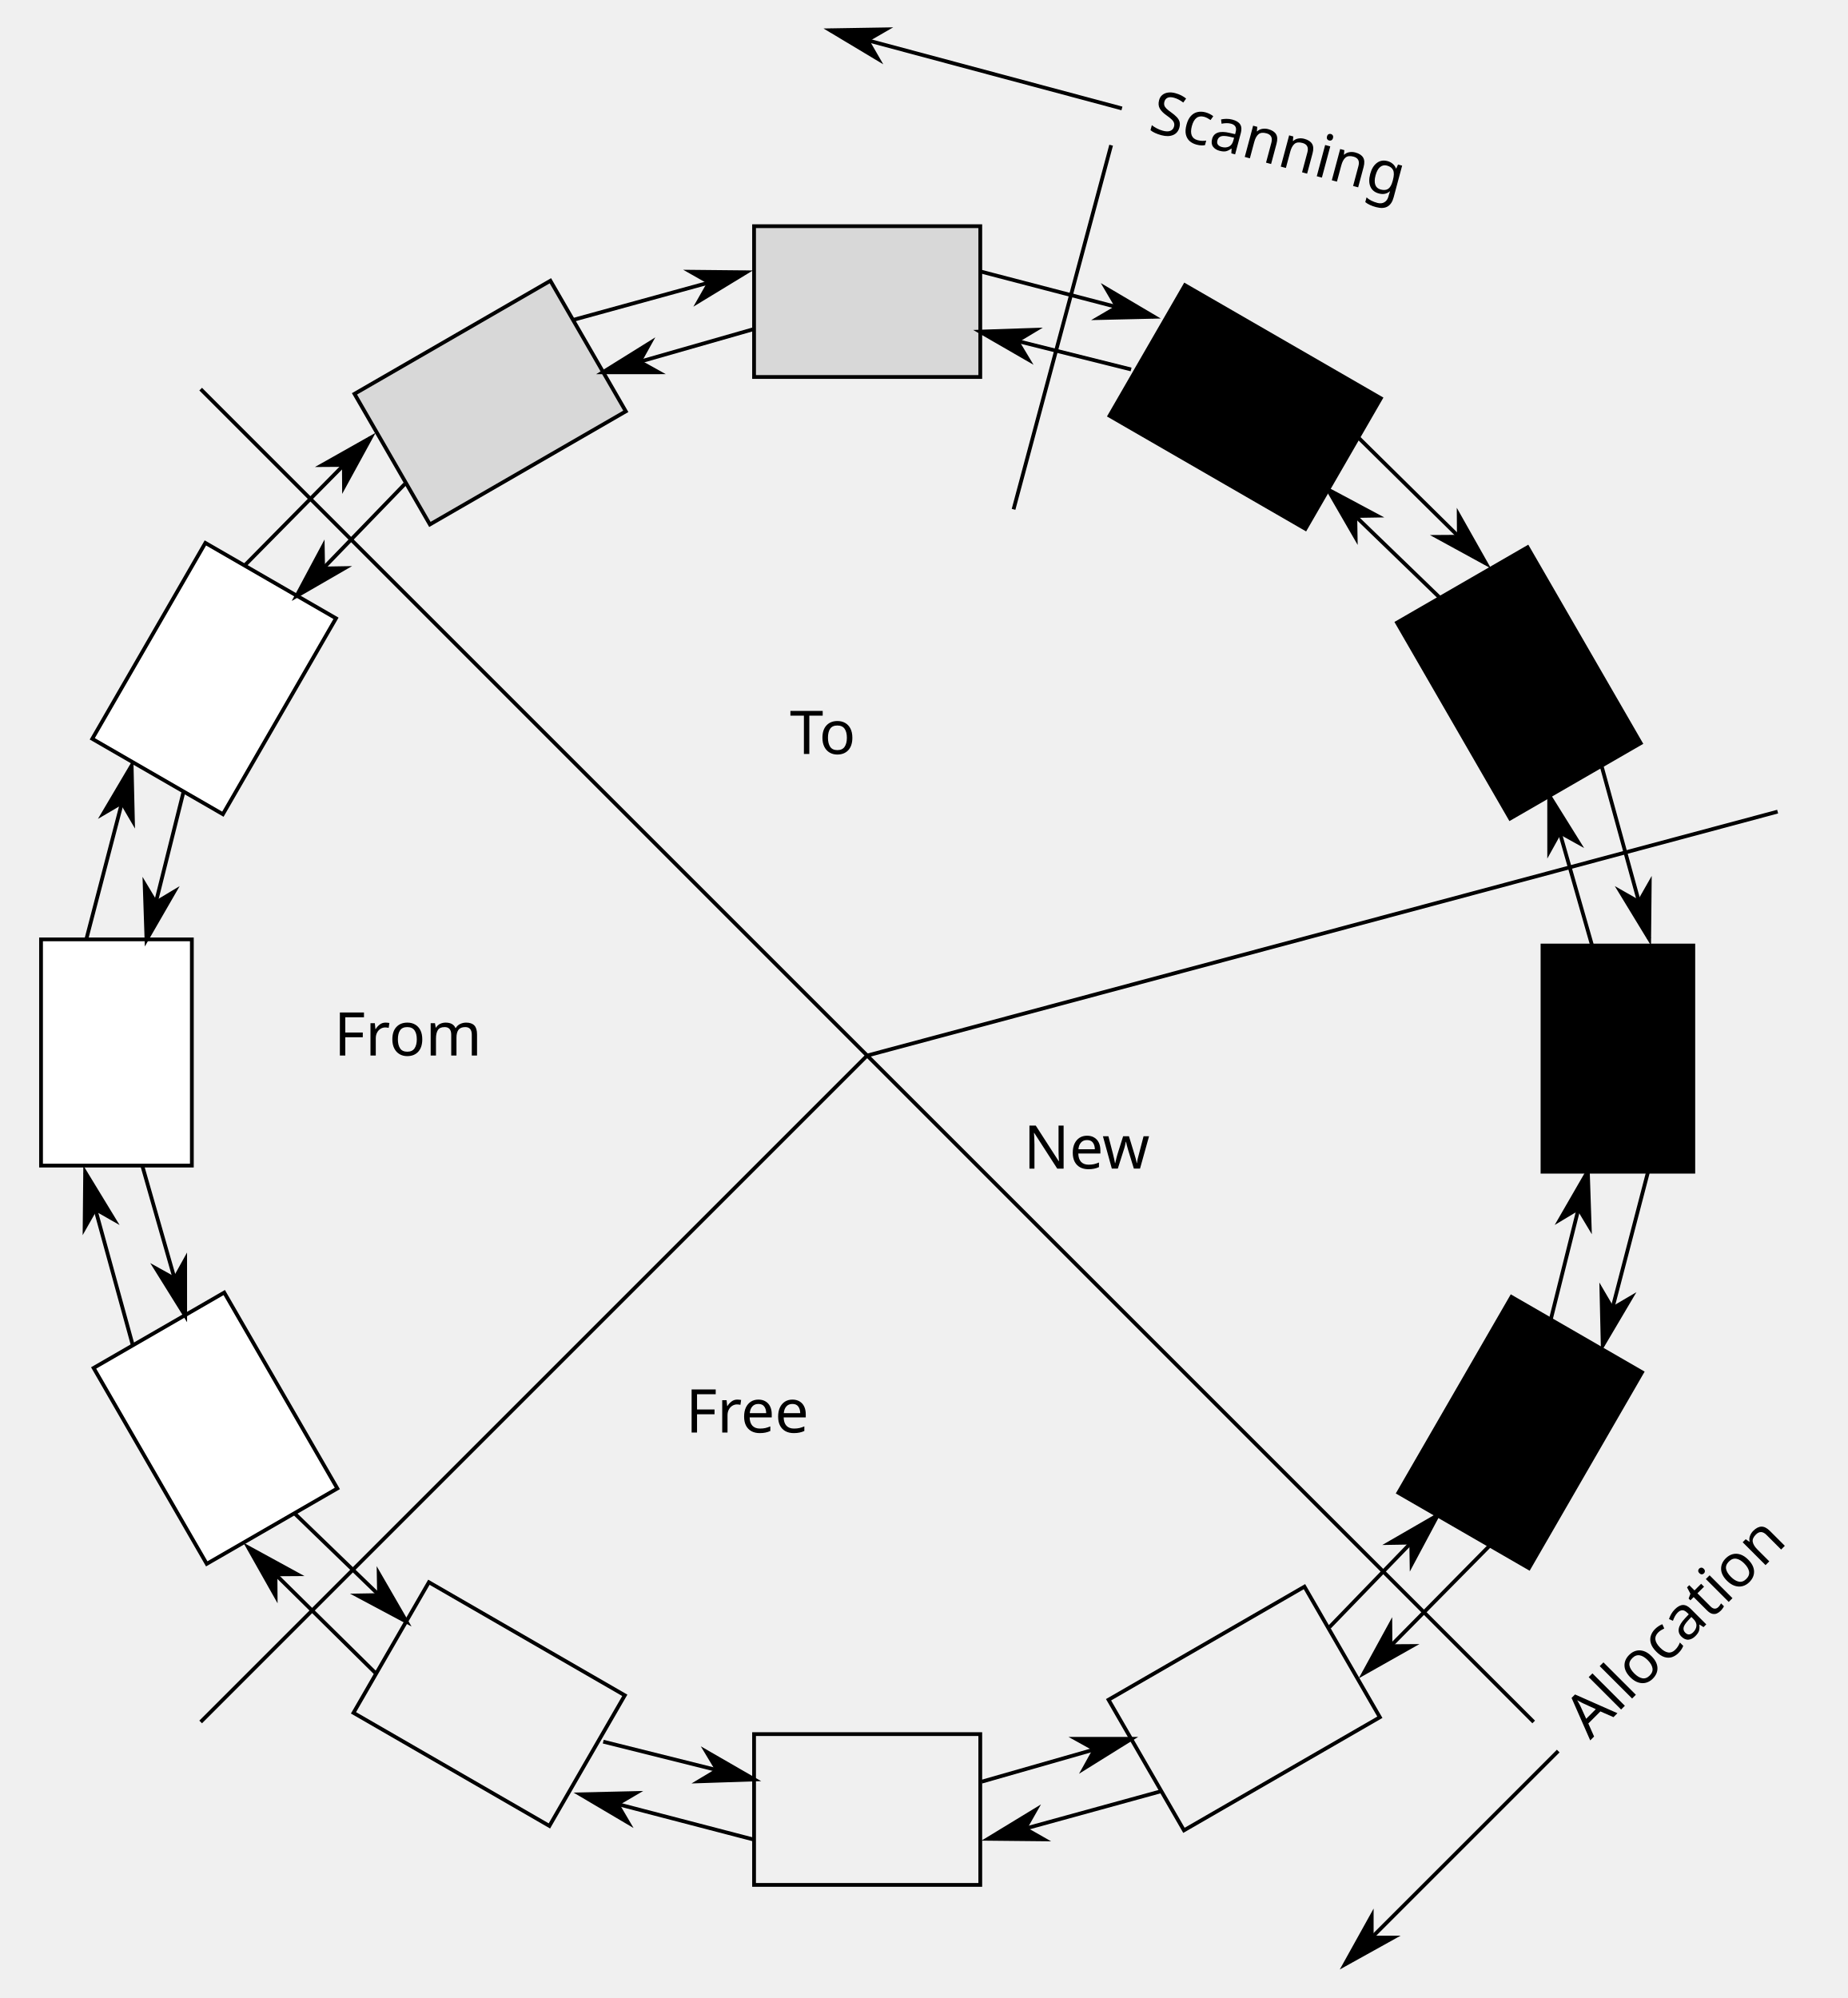
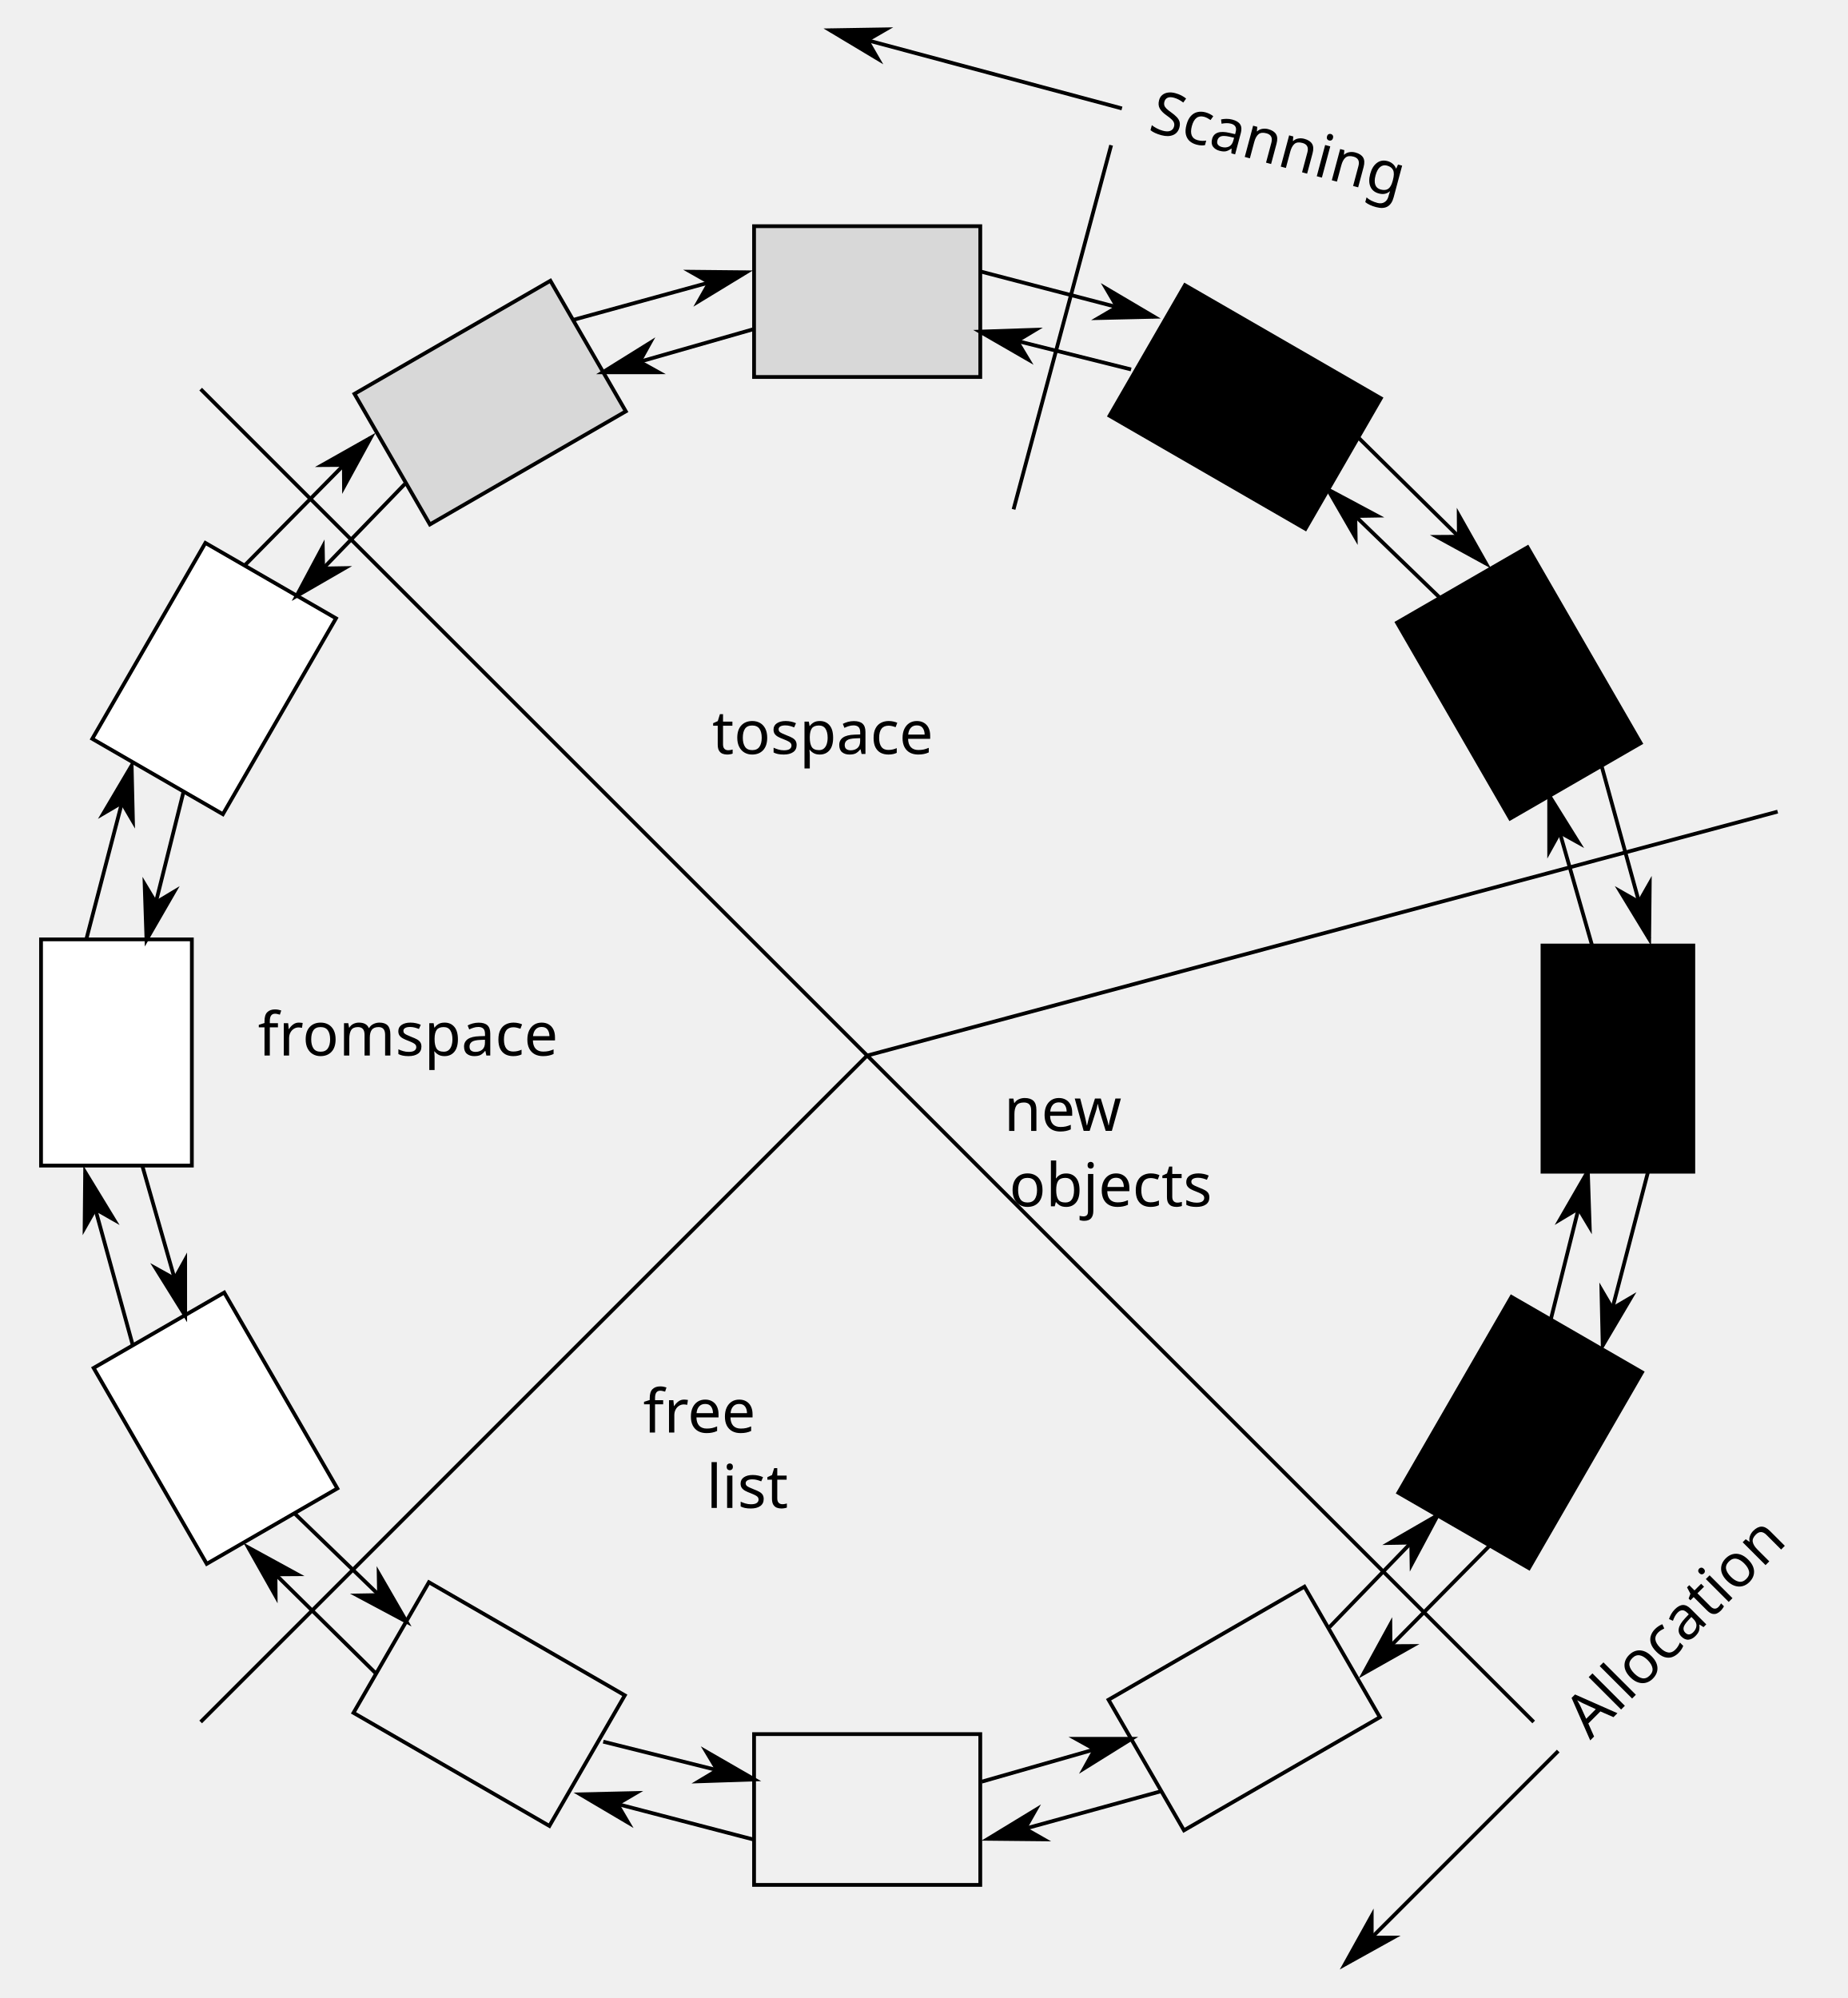
<svg xmlns="http://www.w3.org/2000/svg" xmlns:ns1="http://www.openswatchbook.org/uri/2009/osb" width="490" height="530" id="svg15361" version="1.1">
  <defs id="defs15363">
    <linearGradient id="linearGradient17665" ns1:paint="solid">
      <stop style="stop-color:#f0f0f0;stop-opacity:1;" offset="0" id="stop17667" />
    </linearGradient>
    <marker orient="auto" refY="0" refX="0" id="Arrow1Lend" style="overflow:visible">
      <path id="path4412" d="M 0,0 5,-5 -12.5,0 5,5 0,0 z" style="fill-rule:evenodd;stroke:#000000;stroke-width:1pt;marker-start:none" transform="matrix(-0.8,0,0,-0.8,-10,0)" />
    </marker>
  </defs>
  <g id="layer1" transform="translate(0,-522.3621)">
    <rect style="fill:#d8d8d8;fill-opacity:1;stroke:#000000;stroke-width:1;stroke-linecap:butt;stroke-miterlimit:4;stroke-opacity:1;stroke-dasharray:none;stroke-dashoffset:0" id="rect15373" width="60" height="40" x="200" y="582.362" />
    <path style="fill:none;stroke:#000000;stroke-width:1px;stroke-linecap:butt;stroke-linejoin:miter;stroke-opacity:1;marker-end:url(#Arrow1Lend)" d="m 260,594.362 46,12" id="path15943" />
    <path style="fill:none;stroke:#000000;stroke-width:1px;stroke-linecap:butt;stroke-linejoin:miter;stroke-opacity:1;marker-end:url(#Arrow1Lend)" d="m 300,620.362 -40,-10" id="path15945" />
    <rect y="10.885" x="-831.548" height="40" width="60" id="rect16139" style="fill:#ffffff;fill-opacity:1;stroke:#000000;stroke-width:1;stroke-linecap:butt;stroke-miterlimit:4;stroke-opacity:1;stroke-dasharray:none;stroke-dashoffset:0" transform="matrix(0,-1,1,0,0,0)" />
    <path id="path16141" d="m 22.885,771.548 12,-46" style="fill:none;stroke:#000000;stroke-width:1px;stroke-linecap:butt;stroke-linejoin:miter;stroke-opacity:1;marker-end:url(#Arrow1Lend)" />
    <path id="path16143" d="m 48.885,731.548 -10,40" style="fill:none;stroke:#000000;stroke-width:1px;stroke-linecap:butt;stroke-linejoin:miter;stroke-opacity:1;marker-end:url(#Arrow1Lend)" />
    <rect y="-1022.362" x="-260" height="40" width="60" id="rect16147" style="fill:#f0f0f0;fill-opacity:1;stroke:#000000;stroke-width:1;stroke-linecap:butt;stroke-miterlimit:4;stroke-opacity:1;stroke-dasharray:none;stroke-dashoffset:0" transform="scale(-1,-1)" />
    <path id="path16149" d="M 200,1010.362 154,998.362" style="fill:none;stroke:#000000;stroke-width:1px;stroke-linecap:butt;stroke-linejoin:miter;stroke-opacity:1;marker-end:url(#Arrow1Lend)" />
    <path id="path16151" d="m 160,984.362 40,10" style="fill:none;stroke:#000000;stroke-width:1px;stroke-linecap:butt;stroke-linejoin:miter;stroke-opacity:1;marker-end:url(#Arrow1Lend)" />
    <rect transform="matrix(0,1,-1,0,0,0)" style="fill:#000000;fill-opacity:1;stroke:#000000;stroke-width:1;stroke-linecap:butt;stroke-miterlimit:4;stroke-opacity:1;stroke-dasharray:none;stroke-dashoffset:0" id="rect16155" width="60" height="40" x="773.176" y="-449.115" />
    <path style="fill:none;stroke:#000000;stroke-width:1px;stroke-linecap:butt;stroke-linejoin:miter;stroke-opacity:1;marker-end:url(#Arrow1Lend)" d="m 437.115,833.176 -12,46" id="path16157" />
    <path style="fill:none;stroke:#000000;stroke-width:1px;stroke-linecap:butt;stroke-linejoin:miter;stroke-opacity:1;marker-end:url(#Arrow1Lend)" d="m 411.115,873.176 10,-40" id="path16159" />
    <rect y="589.866" x="-231.995" height="40" width="60" id="rect16163" style="fill:#d8d8d8;fill-opacity:1;stroke:#000000;stroke-width:1;stroke-linecap:butt;stroke-miterlimit:4;stroke-opacity:1;stroke-dasharray:none;stroke-dashoffset:0" transform="matrix(0.8660254,-0.5,0.5,0.8660254,0,0)" />
    <path id="path16165" d="m 151.981,607.229 45.837,-12.608" style="fill:none;stroke:#000000;stroke-width:1px;stroke-linecap:butt;stroke-linejoin:miter;stroke-opacity:1;marker-end:url(#Arrow1Lend)" />
    <path id="path16167" d="m 199.622,609.745 -39.641,11.34" style="fill:none;stroke:#000000;stroke-width:1px;stroke-linecap:butt;stroke-linejoin:miter;stroke-opacity:1;marker-end:url(#Arrow1Lend)" />
    <rect transform="matrix(-0.5,-0.8660254,0.8660254,-0.5,0,0)" style="fill:#ffffff;fill-opacity:1;stroke:#000000;stroke-width:1;stroke-linecap:butt;stroke-miterlimit:4;stroke-opacity:1;stroke-dasharray:none;stroke-dashoffset:0" id="rect16169" width="60" height="40" x="-839.052" y="-421.111" />
    <path style="fill:none;stroke:#000000;stroke-width:1px;stroke-linecap:butt;stroke-linejoin:miter;stroke-opacity:1;marker-end:url(#Arrow1Lend)" d="M 35.226,879.234 22.618,833.397" id="path16171" />
    <path style="fill:none;stroke:#000000;stroke-width:1px;stroke-linecap:butt;stroke-linejoin:miter;stroke-opacity:1;marker-end:url(#Arrow1Lend)" d="M 37.742,831.593 49.082,871.234" id="path16173" />
    <rect transform="matrix(-0.8660254,0.5,-0.5,-0.8660254,0,0)" style="fill:#f0f0f0;fill-opacity:1;stroke:#000000;stroke-width:1;stroke-linecap:butt;stroke-miterlimit:4;stroke-opacity:1;stroke-dasharray:none;stroke-dashoffset:0" id="rect16175" width="60" height="40" x="171.995" y="-1029.866" />
    <path style="fill:none;stroke:#000000;stroke-width:1px;stroke-linecap:butt;stroke-linejoin:miter;stroke-opacity:1;marker-end:url(#Arrow1Lend)" d="m 308.019,997.495 -45.837,12.608" id="path16177" />
    <path style="fill:none;stroke:#000000;stroke-width:1px;stroke-linecap:butt;stroke-linejoin:miter;stroke-opacity:1;marker-end:url(#Arrow1Lend)" d="m 260.378,994.979 39.641,-11.34" id="path16179" />
    <rect y="-17.12" x="780.68" height="40" width="60" id="rect16181" style="fill:#000000;fill-opacity:1;stroke:#000000;stroke-width:1;stroke-linecap:butt;stroke-miterlimit:4;stroke-opacity:1;stroke-dasharray:none;stroke-dashoffset:0" transform="matrix(0.5,0.8660254,-0.8660254,0.5,0,0)" />
    <path id="path16183" d="m 424.774,725.49 12.608,45.837" style="fill:none;stroke:#000000;stroke-width:1px;stroke-linecap:butt;stroke-linejoin:miter;stroke-opacity:1;marker-end:url(#Arrow1Lend)" />
    <path id="path16185" d="M 422.258,773.131 410.918,733.49" style="fill:none;stroke:#000000;stroke-width:1px;stroke-linecap:butt;stroke-linejoin:miter;stroke-opacity:1;marker-end:url(#Arrow1Lend)" />
    <rect transform="matrix(0.5,-0.8660254,0.8660254,0.5,0,0)" style="fill:#ffffff;fill-opacity:1;stroke:#000000;stroke-width:1;stroke-linecap:butt;stroke-miterlimit:4;stroke-opacity:1;stroke-dasharray:none;stroke-dashoffset:0" id="rect16189" width="60" height="40" x="-609.866" y="380.367" />
    <path style="fill:none;stroke:#000000;stroke-width:1px;stroke-linecap:butt;stroke-linejoin:miter;stroke-opacity:1;marker-end:url(#Arrow1Lend)" d="M 64.867,672.381 98.259,638.544" id="path16191" />
    <path style="fill:none;stroke:#000000;stroke-width:1px;stroke-linecap:butt;stroke-linejoin:miter;stroke-opacity:1;marker-end:url(#Arrow1Lend)" d="M 107.383,650.74 78.723,680.381" id="path16193" />
    <rect y="-798.982" x="-629.553" height="40" width="60" id="rect16195" style="fill:#f0f0f0;fill-opacity:1;stroke:#000000;stroke-width:1;stroke-linecap:butt;stroke-miterlimit:4;stroke-opacity:1;stroke-dasharray:none;stroke-dashoffset:0" transform="matrix(-0.8660254,-0.5,0.5,-0.8660254,0,0)" />
    <path id="path16197" d="M 99.756,966.322 65.919,932.93" style="fill:none;stroke:#000000;stroke-width:1px;stroke-linecap:butt;stroke-linejoin:miter;stroke-opacity:1;marker-end:url(#Arrow1Lend)" />
    <path id="path16199" d="m 78.115,923.806 29.641,28.66" style="fill:none;stroke:#000000;stroke-width:1px;stroke-linecap:butt;stroke-linejoin:miter;stroke-opacity:1;marker-end:url(#Arrow1Lend)" />
    <rect y="-820.367" x="549.866" height="40" width="60" id="rect16201" style="fill:#000000;fill-opacity:1;stroke:#000000;stroke-width:1;stroke-linecap:butt;stroke-miterlimit:4;stroke-opacity:1;stroke-dasharray:none;stroke-dashoffset:0" transform="matrix(-0.5,0.8660254,-0.8660254,-0.5,0,0)" />
    <path id="path16203" d="m 395.133,932.343 -33.392,33.837" style="fill:none;stroke:#000000;stroke-width:1px;stroke-linecap:butt;stroke-linejoin:miter;stroke-opacity:1;marker-end:url(#Arrow1Lend)" />
    <path id="path16205" d="M 352.617,953.984 381.277,924.343" style="fill:none;stroke:#000000;stroke-width:1px;stroke-linecap:butt;stroke-linejoin:miter;stroke-opacity:1;marker-end:url(#Arrow1Lend)" />
    <rect transform="matrix(0.8660254,0.5,-0.5,0.8660254,0,0)" style="fill:#000000;fill-opacity:1;stroke:#000000;stroke-width:1;stroke-linecap:butt;stroke-miterlimit:4;stroke-opacity:1;stroke-dasharray:none;stroke-dashoffset:0" id="rect16207" width="60" height="40" x="571.181" y="360.751" />
    <path style="fill:none;stroke:#000000;stroke-width:1px;stroke-linecap:butt;stroke-linejoin:miter;stroke-opacity:1;marker-end:url(#Arrow1Lend)" d="m 360.244,638.402 33.837,33.392" id="path16209" />
    <path style="fill:none;stroke:#000000;stroke-width:1px;stroke-linecap:butt;stroke-linejoin:miter;stroke-opacity:1;marker-end:url(#Arrow1Lend)" d="M 381.885,680.919 352.244,652.258" id="path16211" />
    <path style="fill:none;stroke:#000000;stroke-width:1px;stroke-linecap:butt;stroke-linejoin:miter;stroke-opacity:1" d="m 230,802.362 176.777,176.777 0,0 0,0" id="path17685" />
    <path style="fill:none;stroke:#000000;stroke-width:1px;stroke-linecap:butt;stroke-linejoin:miter;stroke-opacity:1" d="M 230,802.362 53.223,979.139" id="path17687" />
    <path style="fill:none;stroke:#000000;stroke-width:1px;stroke-linecap:butt;stroke-linejoin:miter;stroke-opacity:1" d="M 230,802.362 53.223,625.585" id="path17689" />
    <path style="fill:none;stroke:#000000;stroke-width:1px;stroke-linecap:butt;stroke-linejoin:miter;stroke-opacity:1" d="M 230,802.362 471.481,737.657" id="path17691" />
    <path style="fill:none;stroke:#000000;stroke-width:1px;stroke-linecap:butt;stroke-linejoin:miter;stroke-opacity:1" d="m 268.823,657.473 25.882,-96.593" id="path17693" />
    <text xml:space="preserve" style="font-size:40px;font-style:normal;font-weight:normal;line-height:125%;letter-spacing:0px;word-spacing:0px;fill:#000000;fill-opacity:1;stroke:none;font-family:Bitstream Vera Sans" x="438.071" y="459.33" id="text17695" transform="matrix(0.9659258,0.258819,-0.258819,0.9659258,0,0)">
      <tspan id="tspan17697" x="438.071" y="459.33" style="font-size:16px;font-style:normal;font-variant:normal;font-weight:normal;font-stretch:normal;text-align:start;line-height:125%;writing-mode:lr-tb;text-anchor:start;font-family:Verdana;-inkscape-font-specification:Verdana">Scanning</tspan>
    </text>
    <path style="fill:none;stroke:#000000;stroke-width:1px;stroke-linecap:butt;stroke-linejoin:miter;stroke-opacity:1;marker-end:url(#Arrow1Lend)" d="M 297.569,551.126 220.295,530.421" id="path17699" />
    <text id="text17883" y="994.051" x="-397.575" style="font-size:40px;font-style:normal;font-weight:normal;line-height:125%;letter-spacing:0px;word-spacing:0px;fill:#000000;fill-opacity:1;stroke:none;font-family:Bitstream Vera Sans" xml:space="preserve" transform="matrix(0.7071068,-0.7071068,0.7071068,0.7071068,0,0)">
      <tspan style="font-size:16px;font-style:normal;font-variant:normal;font-weight:normal;font-stretch:normal;text-align:start;line-height:125%;writing-mode:lr-tb;text-anchor:start;font-family:Verdana;-inkscape-font-specification:Verdana" y="994.051" x="-397.575" id="tspan17885">Allocation</tspan>
    </text>
    <path id="path17887" d="m 413.287,986.856 -56.569,56.569" style="fill:none;stroke:#000000;stroke-width:1px;stroke-linecap:butt;stroke-linejoin:miter;stroke-opacity:1;marker-end:url(#Arrow1Lend)" />
    <text xml:space="preserve" style="font-size:40px;font-style:normal;font-weight:normal;line-height:125%;letter-spacing:0px;word-spacing:0px;fill:#000000;fill-opacity:1;stroke:none;font-family:Bitstream Vera Sans" x="250" y="722.362" id="text17891">
-       <tspan id="tspan17893" x="250" y="722.362" style="font-size:16px;font-style:normal;font-variant:normal;font-weight:normal;font-stretch:normal;text-align:center;line-height:125%;writing-mode:lr-tb;text-anchor:middle;font-family:Verdana;-inkscape-font-specification:Verdana">To</tspan>
+       <tspan id="tspan17893" x="250" y="722.362" style="font-size:16px;font-style:normal;font-variant:normal;font-weight:normal;font-stretch:normal;text-align:center;line-height:125%;writing-mode:lr-tb;text-anchor:middle;font-family:Verdana;-inkscape-font-specification:Verdana">tospace</tspan>
    </text>
-     <text id="text17895" y="832.362" x="320" style="font-size:40px;font-style:normal;font-weight:normal;line-height:125%;letter-spacing:0px;word-spacing:0px;fill:#000000;fill-opacity:1;stroke:none;font-family:Bitstream Vera Sans" xml:space="preserve">
-       <tspan style="font-size:16px;font-style:normal;font-variant:normal;font-weight:normal;font-stretch:normal;text-align:center;line-height:125%;writing-mode:lr-tb;text-anchor:middle;font-family:Verdana;-inkscape-font-specification:Verdana" y="832.362" x="320" id="tspan17897">New</tspan>
+     <text id="text17895" y="822.362" x="326.375" style="font-size:40px;font-style:normal;font-weight:normal;line-height:125%;letter-spacing:0px;word-spacing:0px;fill:#000000;fill-opacity:1;stroke:none;font-family:Bitstream Vera Sans" xml:space="preserve">
+       <tspan style="font-size:16px;font-style:normal;font-variant:normal;font-weight:normal;font-stretch:normal;text-align:center;line-height:125%;writing-mode:lr-tb;text-anchor:middle;font-family:Verdana;-inkscape-font-specification:Verdana" y="822.362" x="326.375" id="tspan17897">new</tspan>
+       <tspan style="font-size:16px;font-style:normal;font-variant:normal;font-weight:normal;font-stretch:normal;text-align:center;line-height:125%;writing-mode:lr-tb;text-anchor:middle;font-family:Verdana;-inkscape-font-specification:Verdana" y="842.362" x="326.375" id="tspan7600">objects</tspan>
    </text>
    <text xml:space="preserve" style="font-size:40px;font-style:normal;font-weight:normal;line-height:125%;letter-spacing:0px;word-spacing:0px;fill:#000000;fill-opacity:1;stroke:none;font-family:Bitstream Vera Sans" x="230" y="902.362" id="text17899">
-       <tspan id="tspan17901" x="230" y="902.362" style="font-size:16px;font-style:normal;font-variant:normal;font-weight:normal;font-stretch:normal;text-align:center;line-height:125%;writing-mode:lr-tb;text-anchor:middle;font-family:Verdana;-inkscape-font-specification:Verdana">Free</tspan>
+       <tspan id="tspan17901" x="230" y="902.362" style="font-size:16px;font-style:normal;font-variant:normal;font-weight:normal;font-stretch:normal;text-align:center;line-height:125%;writing-mode:lr-tb;text-anchor:middle;font-family:Verdana;-inkscape-font-specification:Verdana">free</tspan>
+       <tspan x="230" y="922.362" style="font-size:16px;font-style:normal;font-variant:normal;font-weight:normal;font-stretch:normal;text-align:center;line-height:125%;writing-mode:lr-tb;text-anchor:middle;font-family:Verdana;-inkscape-font-specification:Verdana" id="tspan7602">list</tspan>
    </text>
    <text id="text17903" y="802.362" x="140" style="font-size:40px;font-style:normal;font-weight:normal;line-height:125%;letter-spacing:0px;word-spacing:0px;fill:#000000;fill-opacity:1;stroke:none;font-family:Bitstream Vera Sans" xml:space="preserve">
-       <tspan style="font-size:16px;font-style:normal;font-variant:normal;font-weight:normal;font-stretch:normal;text-align:center;line-height:125%;writing-mode:lr-tb;text-anchor:middle;font-family:Verdana;-inkscape-font-specification:Verdana" y="802.362" x="140" id="tspan17905">From</tspan>
+       <tspan style="font-size:16px;font-style:normal;font-variant:normal;font-weight:normal;font-stretch:normal;text-align:center;line-height:125%;writing-mode:lr-tb;text-anchor:middle;font-family:Verdana;-inkscape-font-specification:Verdana" y="802.362" x="140" id="tspan17905">fromspace</tspan>
    </text>
  </g>
</svg>
